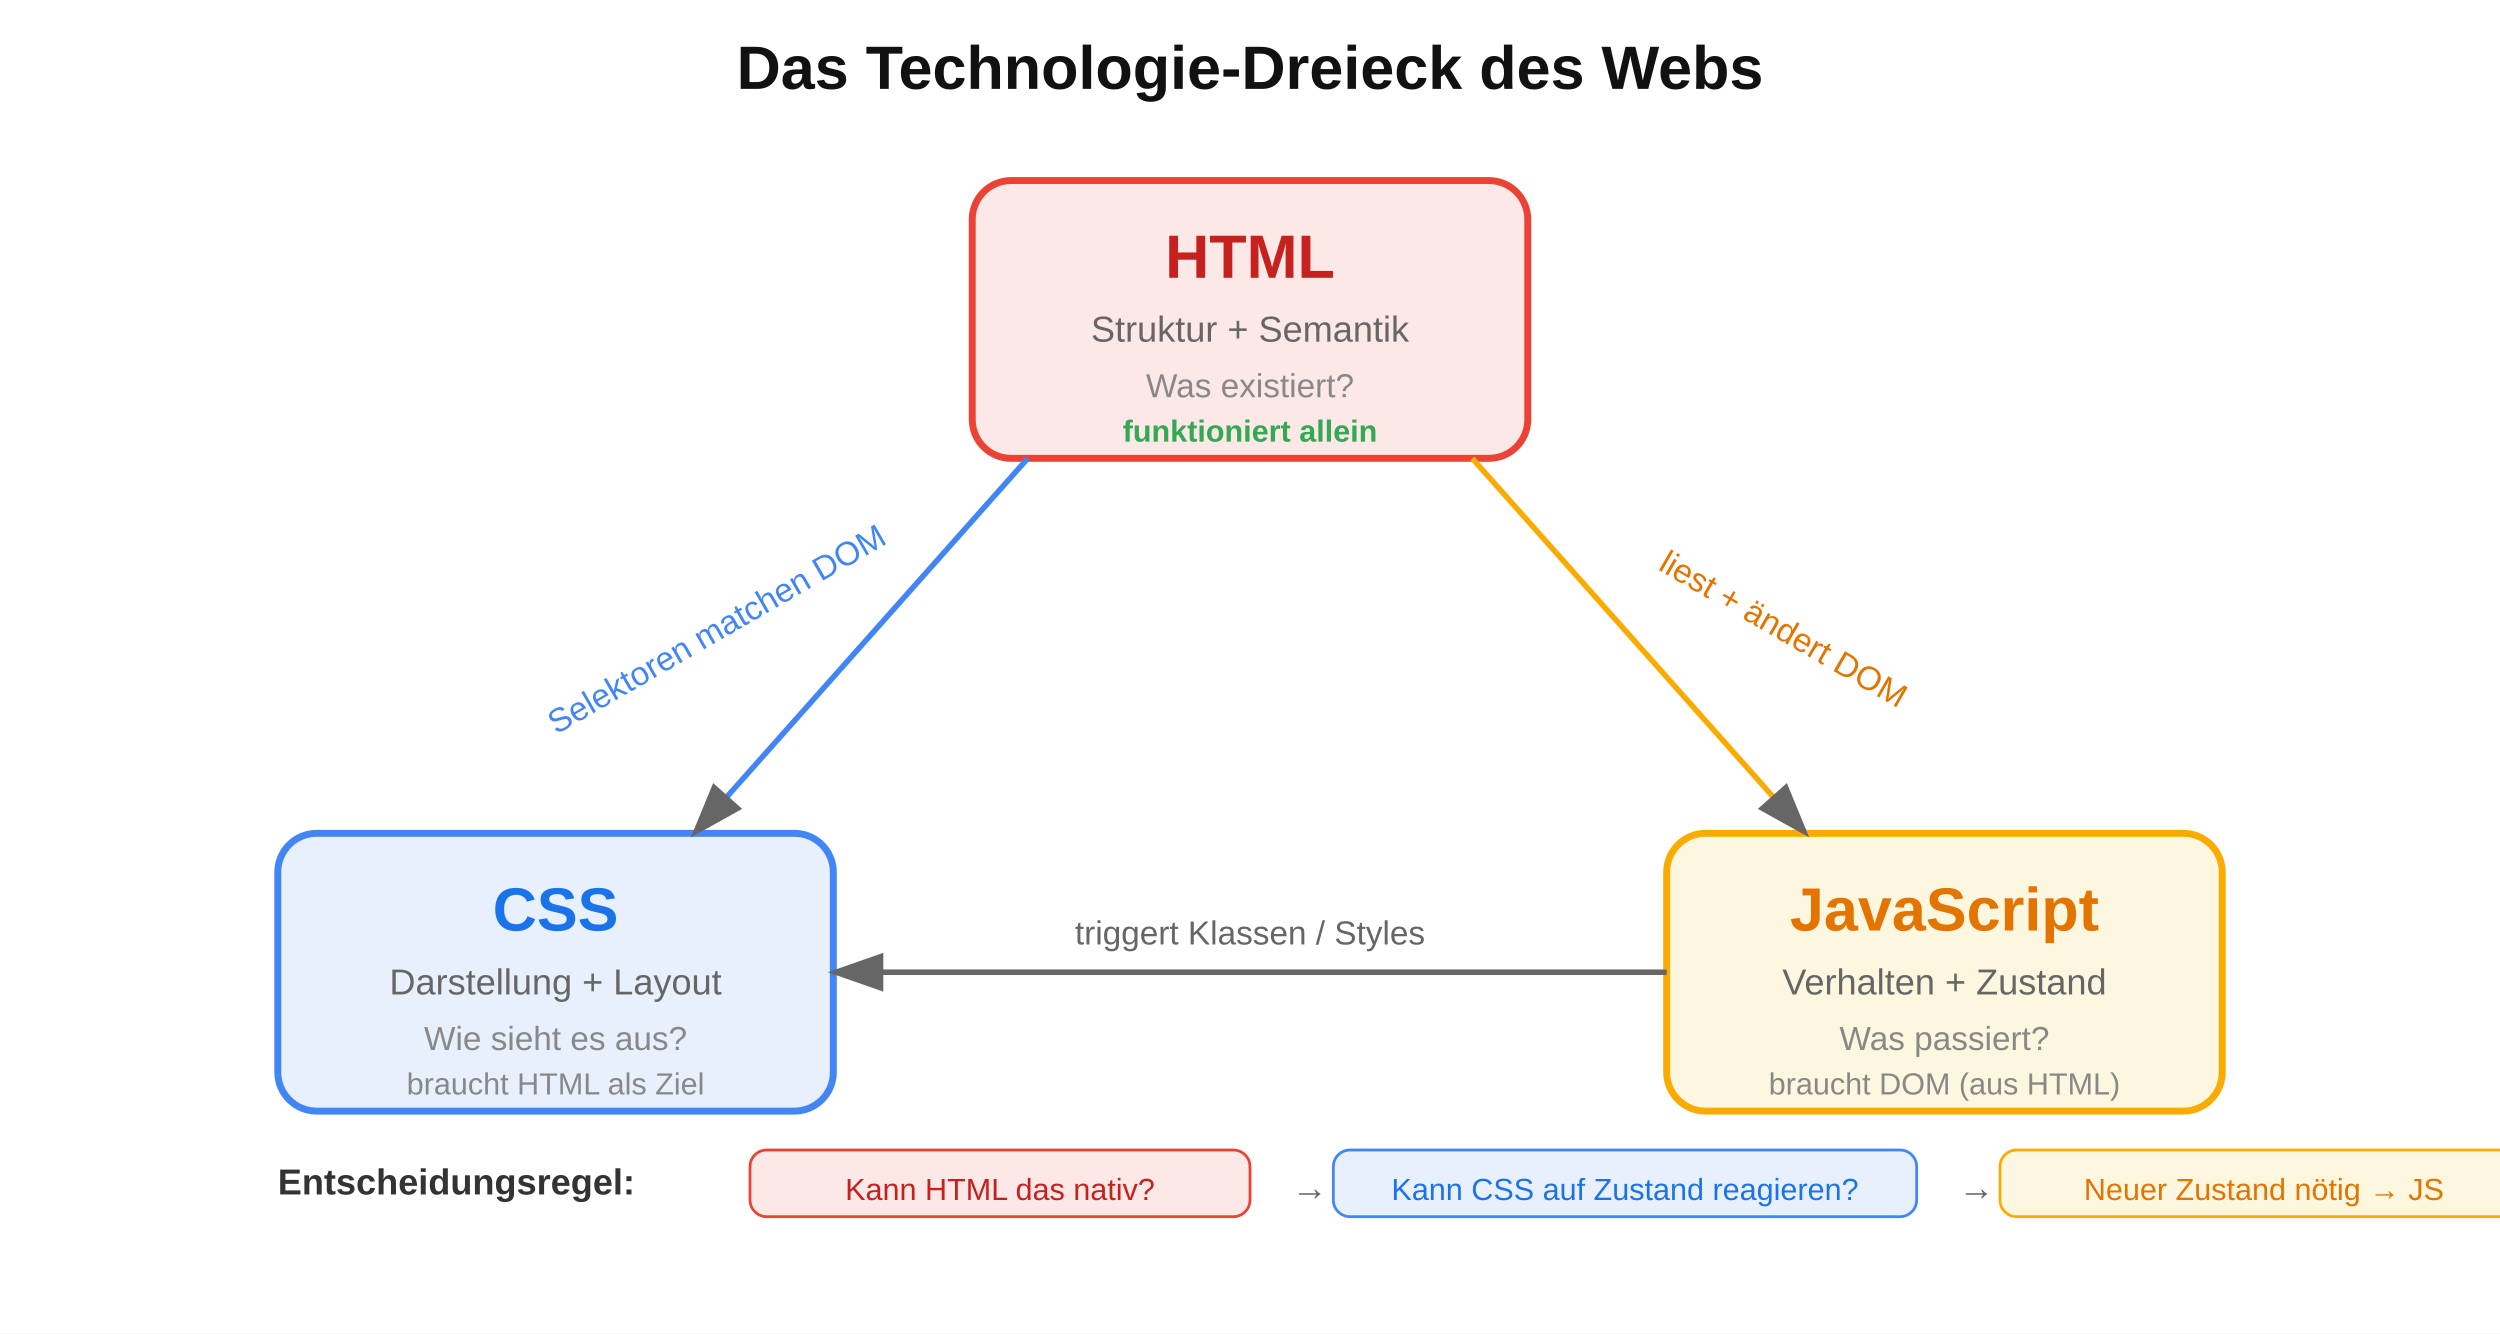
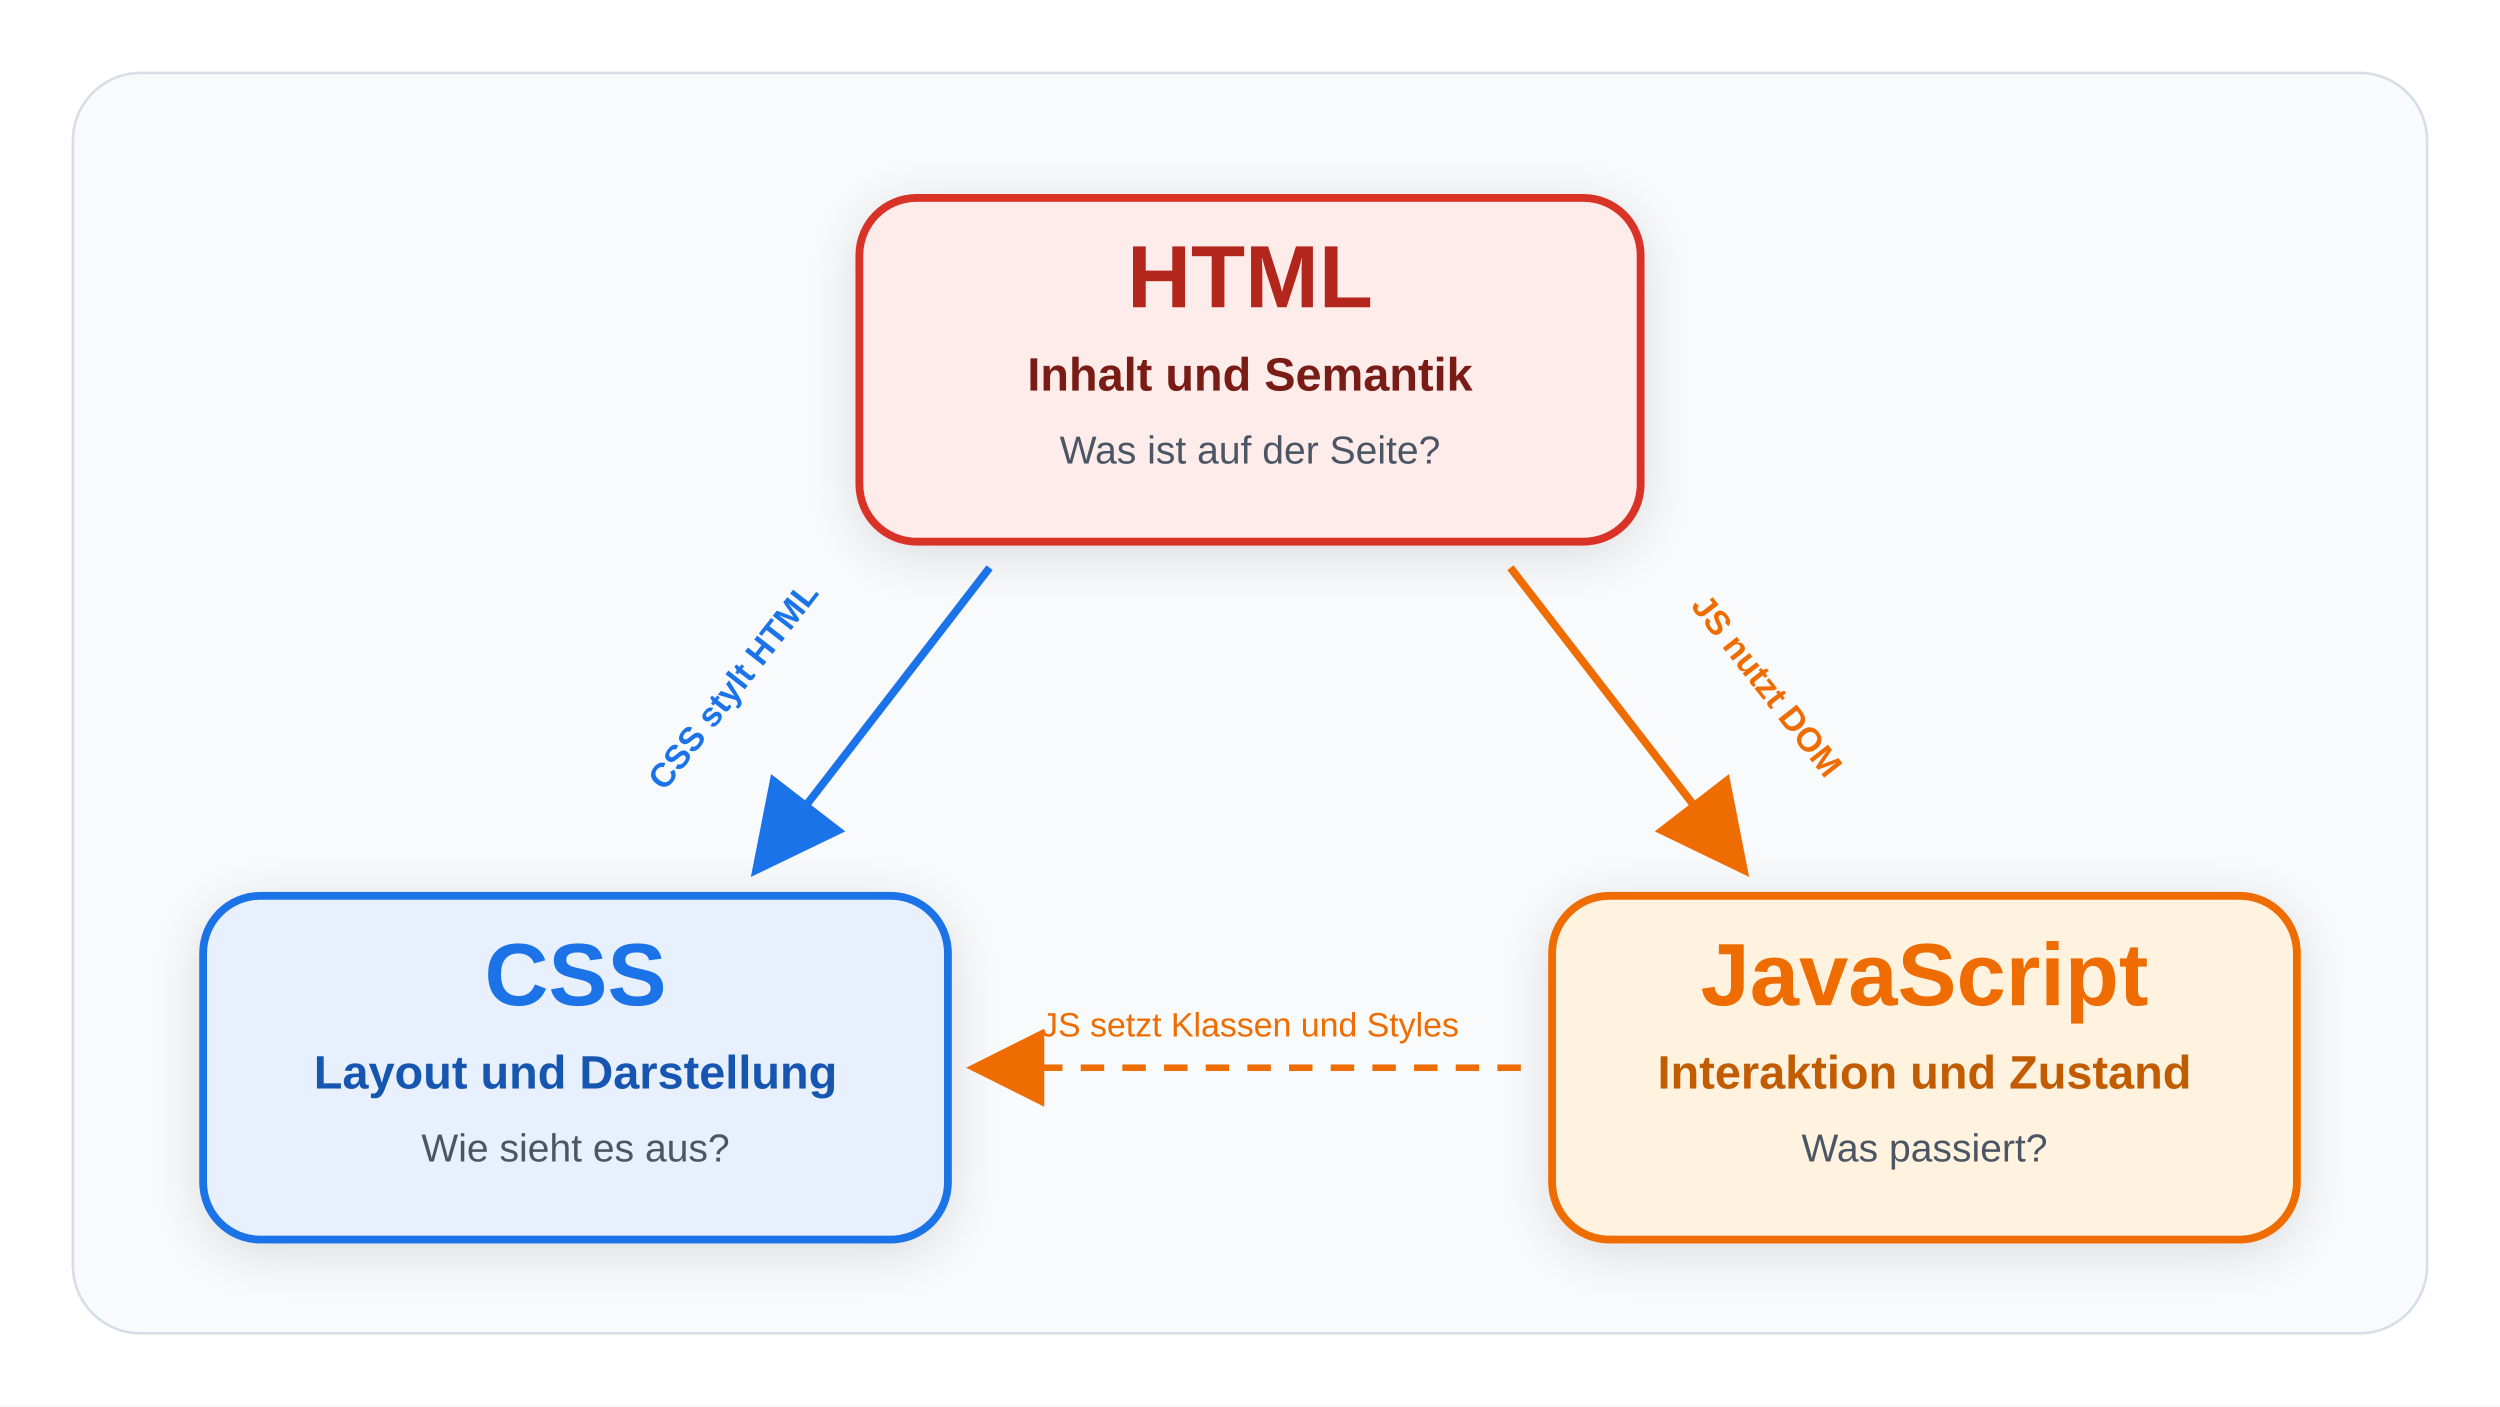
- <svg xmlns="http://www.w3.org/2000/svg" width="900" height="480" viewBox="0 0 900 480" role="img" aria-labelledby="title desc">
-   <rect width="900" height="480" fill="#ffffff" />
-   <text x="450" y="32" text-anchor="middle" font-family="Arial, Helvetica, sans-serif" font-size="22" font-weight="700" fill="#111111">Das Technologie-Dreieck des Webs</text>
+ <svg xmlns="http://www.w3.org/2000/svg" width="960" height="540" viewBox="0 0 960 540" role="img" aria-labelledby="title desc">
  <defs>
-     <marker id="arr" markerWidth="10" markerHeight="7" refX="9" refY="3.5" orient="auto">
-       <polygon points="0 0, 10 3.5, 0 7" fill="#666" />
+     <marker id="arrow-blue" markerWidth="12" markerHeight="12" refX="10" refY="6" orient="auto">
+       <path d="M0,0 L12,6 L0,12 z" fill="#1a73e8" />
    </marker>
+     <marker id="arrow-orange" markerWidth="12" markerHeight="12" refX="10" refY="6" orient="auto">
+       <path d="M0,0 L12,6 L0,12 z" fill="#ef6c00" />
+     </marker>
+     <filter id="shadow" x="-20%" y="-20%" width="140%" height="140%">
+       <feDropShadow dx="0" dy="4" stdDeviation="10" flood-color="#000000" flood-opacity="0.12" />
+     </filter>
  </defs>
-   <g transform="translate(350, 65)">
-     <rect x="0" y="0" width="200" height="100" rx="14" fill="#fce8e6" stroke="#ea4335" stroke-width="2.5" />
-     <text x="100" y="35" text-anchor="middle" font-family="Arial, Helvetica, sans-serif" font-size="22" font-weight="700" fill="#c5221f">HTML</text>
-     <text x="100" y="58" text-anchor="middle" font-family="Arial, Helvetica, sans-serif" font-size="13" fill="#666">Struktur + Semantik</text>
-     <text x="100" y="78" text-anchor="middle" font-family="Arial, Helvetica, sans-serif" font-size="12" fill="#888">Was existiert?</text>
-     <text x="100" y="94" text-anchor="middle" font-family="Arial, Helvetica, sans-serif" font-size="11" font-weight="700" fill="#34a853">funktioniert allein</text>
+   <rect width="960" height="540" fill="#ffffff" />
+   <rect x="28" y="28" width="904" height="484" rx="26" fill="#f8fafc" stroke="#d7dee7" />
+   <g filter="url(#shadow)">
+     <rect x="330" y="76" width="300" height="132" rx="22" fill="#fdecea" stroke="#d93025" stroke-width="3" />
+     <text x="480" y="118" text-anchor="middle" font-family="Arial, Helvetica, sans-serif" font-size="34" font-weight="700" fill="#b3261e">HTML</text>
+     <text x="480" y="150" text-anchor="middle" font-family="Arial, Helvetica, sans-serif" font-size="18" font-weight="700" fill="#7a1f19">Inhalt und Semantik</text>
+     <text x="480" y="178" text-anchor="middle" font-family="Arial, Helvetica, sans-serif" font-size="15" fill="#4b5563">Was ist auf der Seite?</text>
  </g>
-   <g transform="translate(100, 300)">
-     <rect x="0" y="0" width="200" height="100" rx="14" fill="#e8f0fe" stroke="#4285f4" stroke-width="2.5" />
-     <text x="100" y="35" text-anchor="middle" font-family="Arial, Helvetica, sans-serif" font-size="22" font-weight="700" fill="#1a73e8">CSS</text>
-     <text x="100" y="58" text-anchor="middle" font-family="Arial, Helvetica, sans-serif" font-size="13" fill="#666">Darstellung + Layout</text>
-     <text x="100" y="78" text-anchor="middle" font-family="Arial, Helvetica, sans-serif" font-size="12" fill="#888">Wie sieht es aus?</text>
-     <text x="100" y="94" text-anchor="middle" font-family="Arial, Helvetica, sans-serif" font-size="11" fill="#888">braucht HTML als Ziel</text>
+   <g filter="url(#shadow)">
+     <rect x="78" y="344" width="286" height="132" rx="22" fill="#e8f0fe" stroke="#1a73e8" stroke-width="3" />
+     <text x="221" y="386" text-anchor="middle" font-family="Arial, Helvetica, sans-serif" font-size="34" font-weight="700" fill="#1a73e8">CSS</text>
+     <text x="221" y="418" text-anchor="middle" font-family="Arial, Helvetica, sans-serif" font-size="18" font-weight="700" fill="#1557b0">Layout und Darstellung</text>
+     <text x="221" y="446" text-anchor="middle" font-family="Arial, Helvetica, sans-serif" font-size="15" fill="#4b5563">Wie sieht es aus?</text>
  </g>
-   <g transform="translate(600, 300)">
-     <rect x="0" y="0" width="200" height="100" rx="14" fill="#fef7e0" stroke="#f9ab00" stroke-width="2.5" />
-     <text x="100" y="35" text-anchor="middle" font-family="Arial, Helvetica, sans-serif" font-size="22" font-weight="700" fill="#e37400">JavaScript</text>
-     <text x="100" y="58" text-anchor="middle" font-family="Arial, Helvetica, sans-serif" font-size="13" fill="#666">Verhalten + Zustand</text>
-     <text x="100" y="78" text-anchor="middle" font-family="Arial, Helvetica, sans-serif" font-size="12" fill="#888">Was passiert?</text>
-     <text x="100" y="94" text-anchor="middle" font-family="Arial, Helvetica, sans-serif" font-size="11" fill="#888">braucht DOM (aus HTML)</text>
+   <g filter="url(#shadow)">
+     <rect x="596" y="344" width="286" height="132" rx="22" fill="#fff3e0" stroke="#ef6c00" stroke-width="3" />
+     <text x="739" y="386" text-anchor="middle" font-family="Arial, Helvetica, sans-serif" font-size="34" font-weight="700" fill="#ef6c00">JavaScript</text>
+     <text x="739" y="418" text-anchor="middle" font-family="Arial, Helvetica, sans-serif" font-size="18" font-weight="700" fill="#c25b00">Interaktion und Zustand</text>
+     <text x="739" y="446" text-anchor="middle" font-family="Arial, Helvetica, sans-serif" font-size="15" fill="#4b5563">Was passiert?</text>
  </g>
-   <line x1="370" y1="165" x2="250" y2="300" stroke="#4285f4" stroke-width="2" marker-end="url(#arr)" />
-   <text x="260" y="230" text-anchor="middle" font-family="Arial, Helvetica, sans-serif" font-size="12" fill="#4285f4" transform="rotate(-30 260 230)">Selektoren matchen DOM</text>
-   <line x1="530" y1="165" x2="650" y2="300" stroke="#f9ab00" stroke-width="2" marker-end="url(#arr)" />
-   <text x="640" y="230" text-anchor="middle" font-family="Arial, Helvetica, sans-serif" font-size="12" fill="#e37400" transform="rotate(30 640 230)">liest + ändert DOM</text>
-   <line x1="600" y1="350" x2="300" y2="350" stroke="#666" stroke-width="2" marker-end="url(#arr)" />
-   <text x="450" y="340" text-anchor="middle" font-family="Arial, Helvetica, sans-serif" font-size="12" fill="#666">triggert Klassen / Styles</text>
-   <g transform="translate(100, 430)">
-     <text x="0" y="0" font-family="Arial, Helvetica, sans-serif" font-size="13" font-weight="700" fill="#333">Entscheidungsregel:</text>
-     <rect x="170" y="-16" width="180" height="24" rx="6" fill="#fce8e6" stroke="#ea4335" stroke-width="1" />
-     <text x="260" y="2" text-anchor="middle" font-family="Arial, Helvetica, sans-serif" font-size="11" fill="#c5221f">Kann HTML das nativ?</text>
-     <text x="365" y="2" font-family="Arial, Helvetica, sans-serif" font-size="13" fill="#666">→</text>
-     <rect x="380" y="-16" width="210" height="24" rx="6" fill="#e8f0fe" stroke="#4285f4" stroke-width="1" />
-     <text x="485" y="2" text-anchor="middle" font-family="Arial, Helvetica, sans-serif" font-size="11" fill="#1a73e8">Kann CSS auf Zustand reagieren?</text>
-     <text x="605" y="2" font-family="Arial, Helvetica, sans-serif" font-size="13" fill="#666">→</text>
-     <rect x="620" y="-16" width="190" height="24" rx="6" fill="#fef7e0" stroke="#f9ab00" stroke-width="1" />
-     <text x="715" y="2" text-anchor="middle" font-family="Arial, Helvetica, sans-serif" font-size="11" fill="#e37400">Neuer Zustand nötig → JS</text>
-   </g>
+   <path d="M380 218 L292 332" fill="none" stroke="#1a73e8" stroke-width="3" marker-end="url(#arrow-blue)" />
+   <text x="285" y="266" transform="rotate(-52 285 266)" text-anchor="middle" font-family="Arial, Helvetica, sans-serif" font-size="13" font-weight="700" fill="#1a73e8">CSS stylt HTML</text>
+   <path d="M580 218 L668 332" fill="none" stroke="#ef6c00" stroke-width="3" marker-end="url(#arrow-orange)" />
+   <text x="675" y="266" transform="rotate(52 675 266)" text-anchor="middle" font-family="Arial, Helvetica, sans-serif" font-size="13" font-weight="700" fill="#ef6c00">JS nutzt DOM</text>
+   <path d="M584 410 L376 410" fill="none" stroke="#ef6c00" stroke-width="2.5" stroke-dasharray="9 7" marker-end="url(#arrow-orange)" />
+   <text x="480" y="398" text-anchor="middle" font-family="Arial, Helvetica, sans-serif" font-size="13" fill="#ef6c00">JS setzt Klassen und Styles</text>
</svg>
